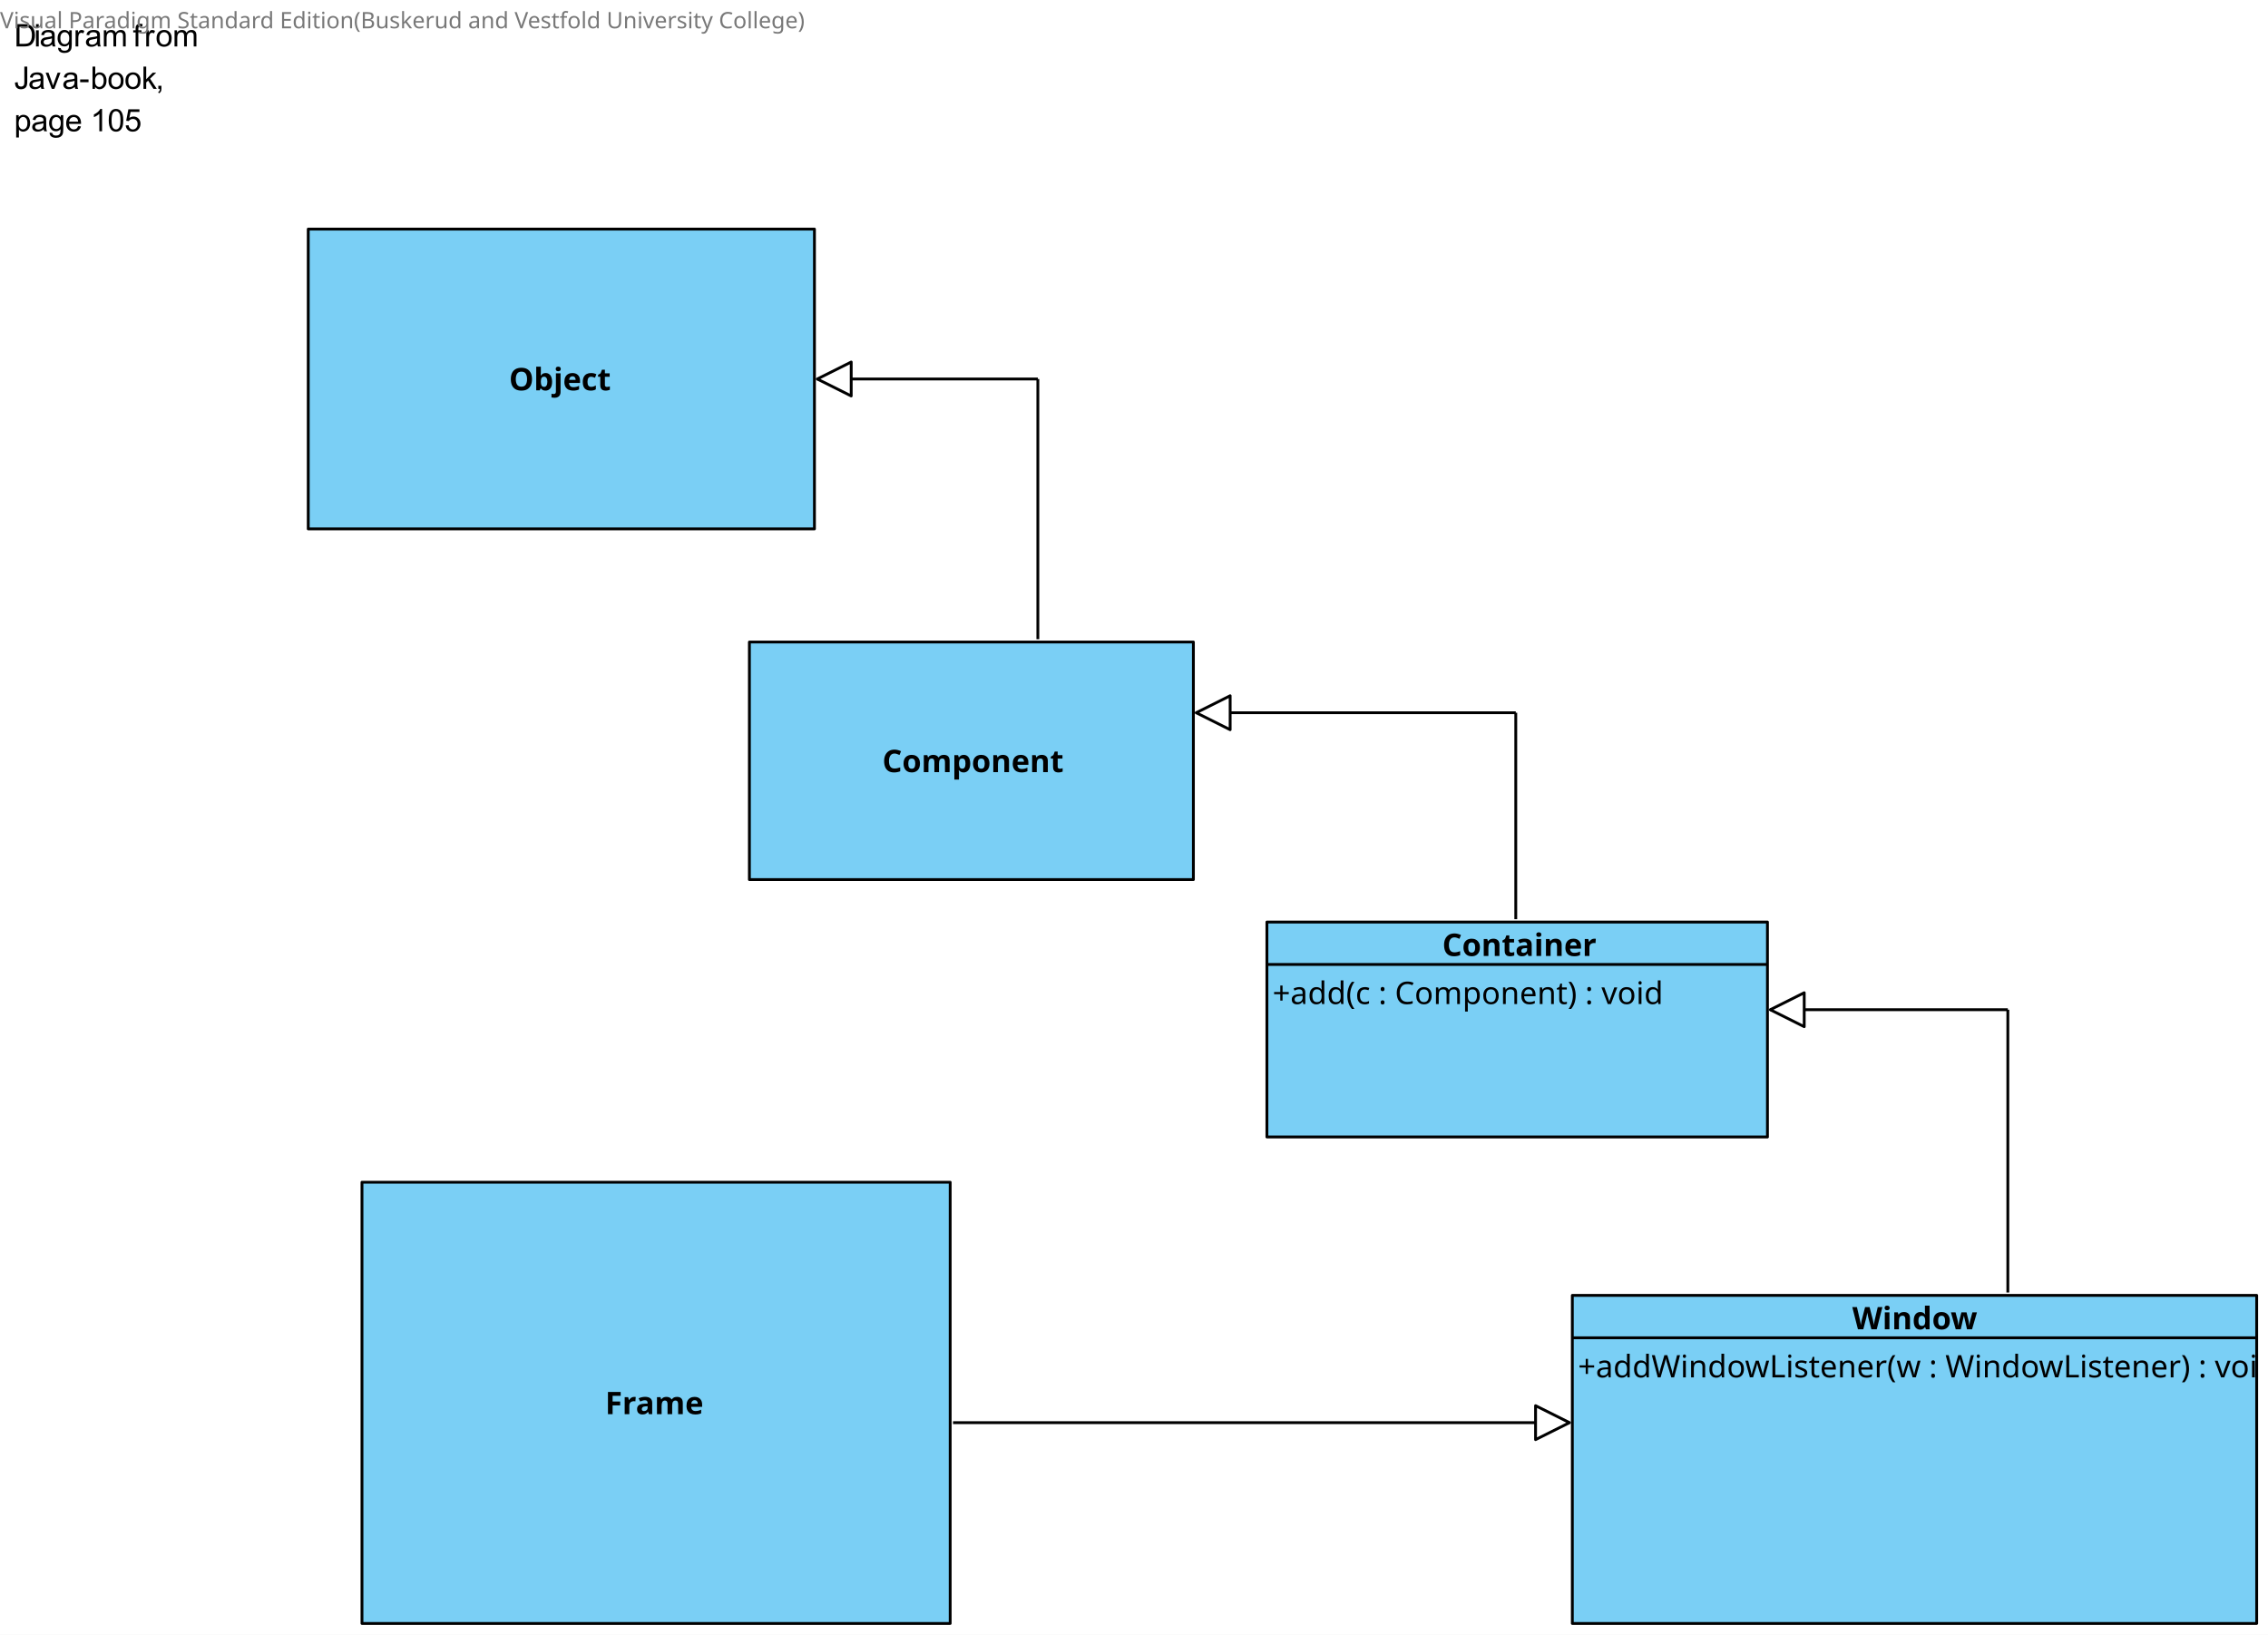
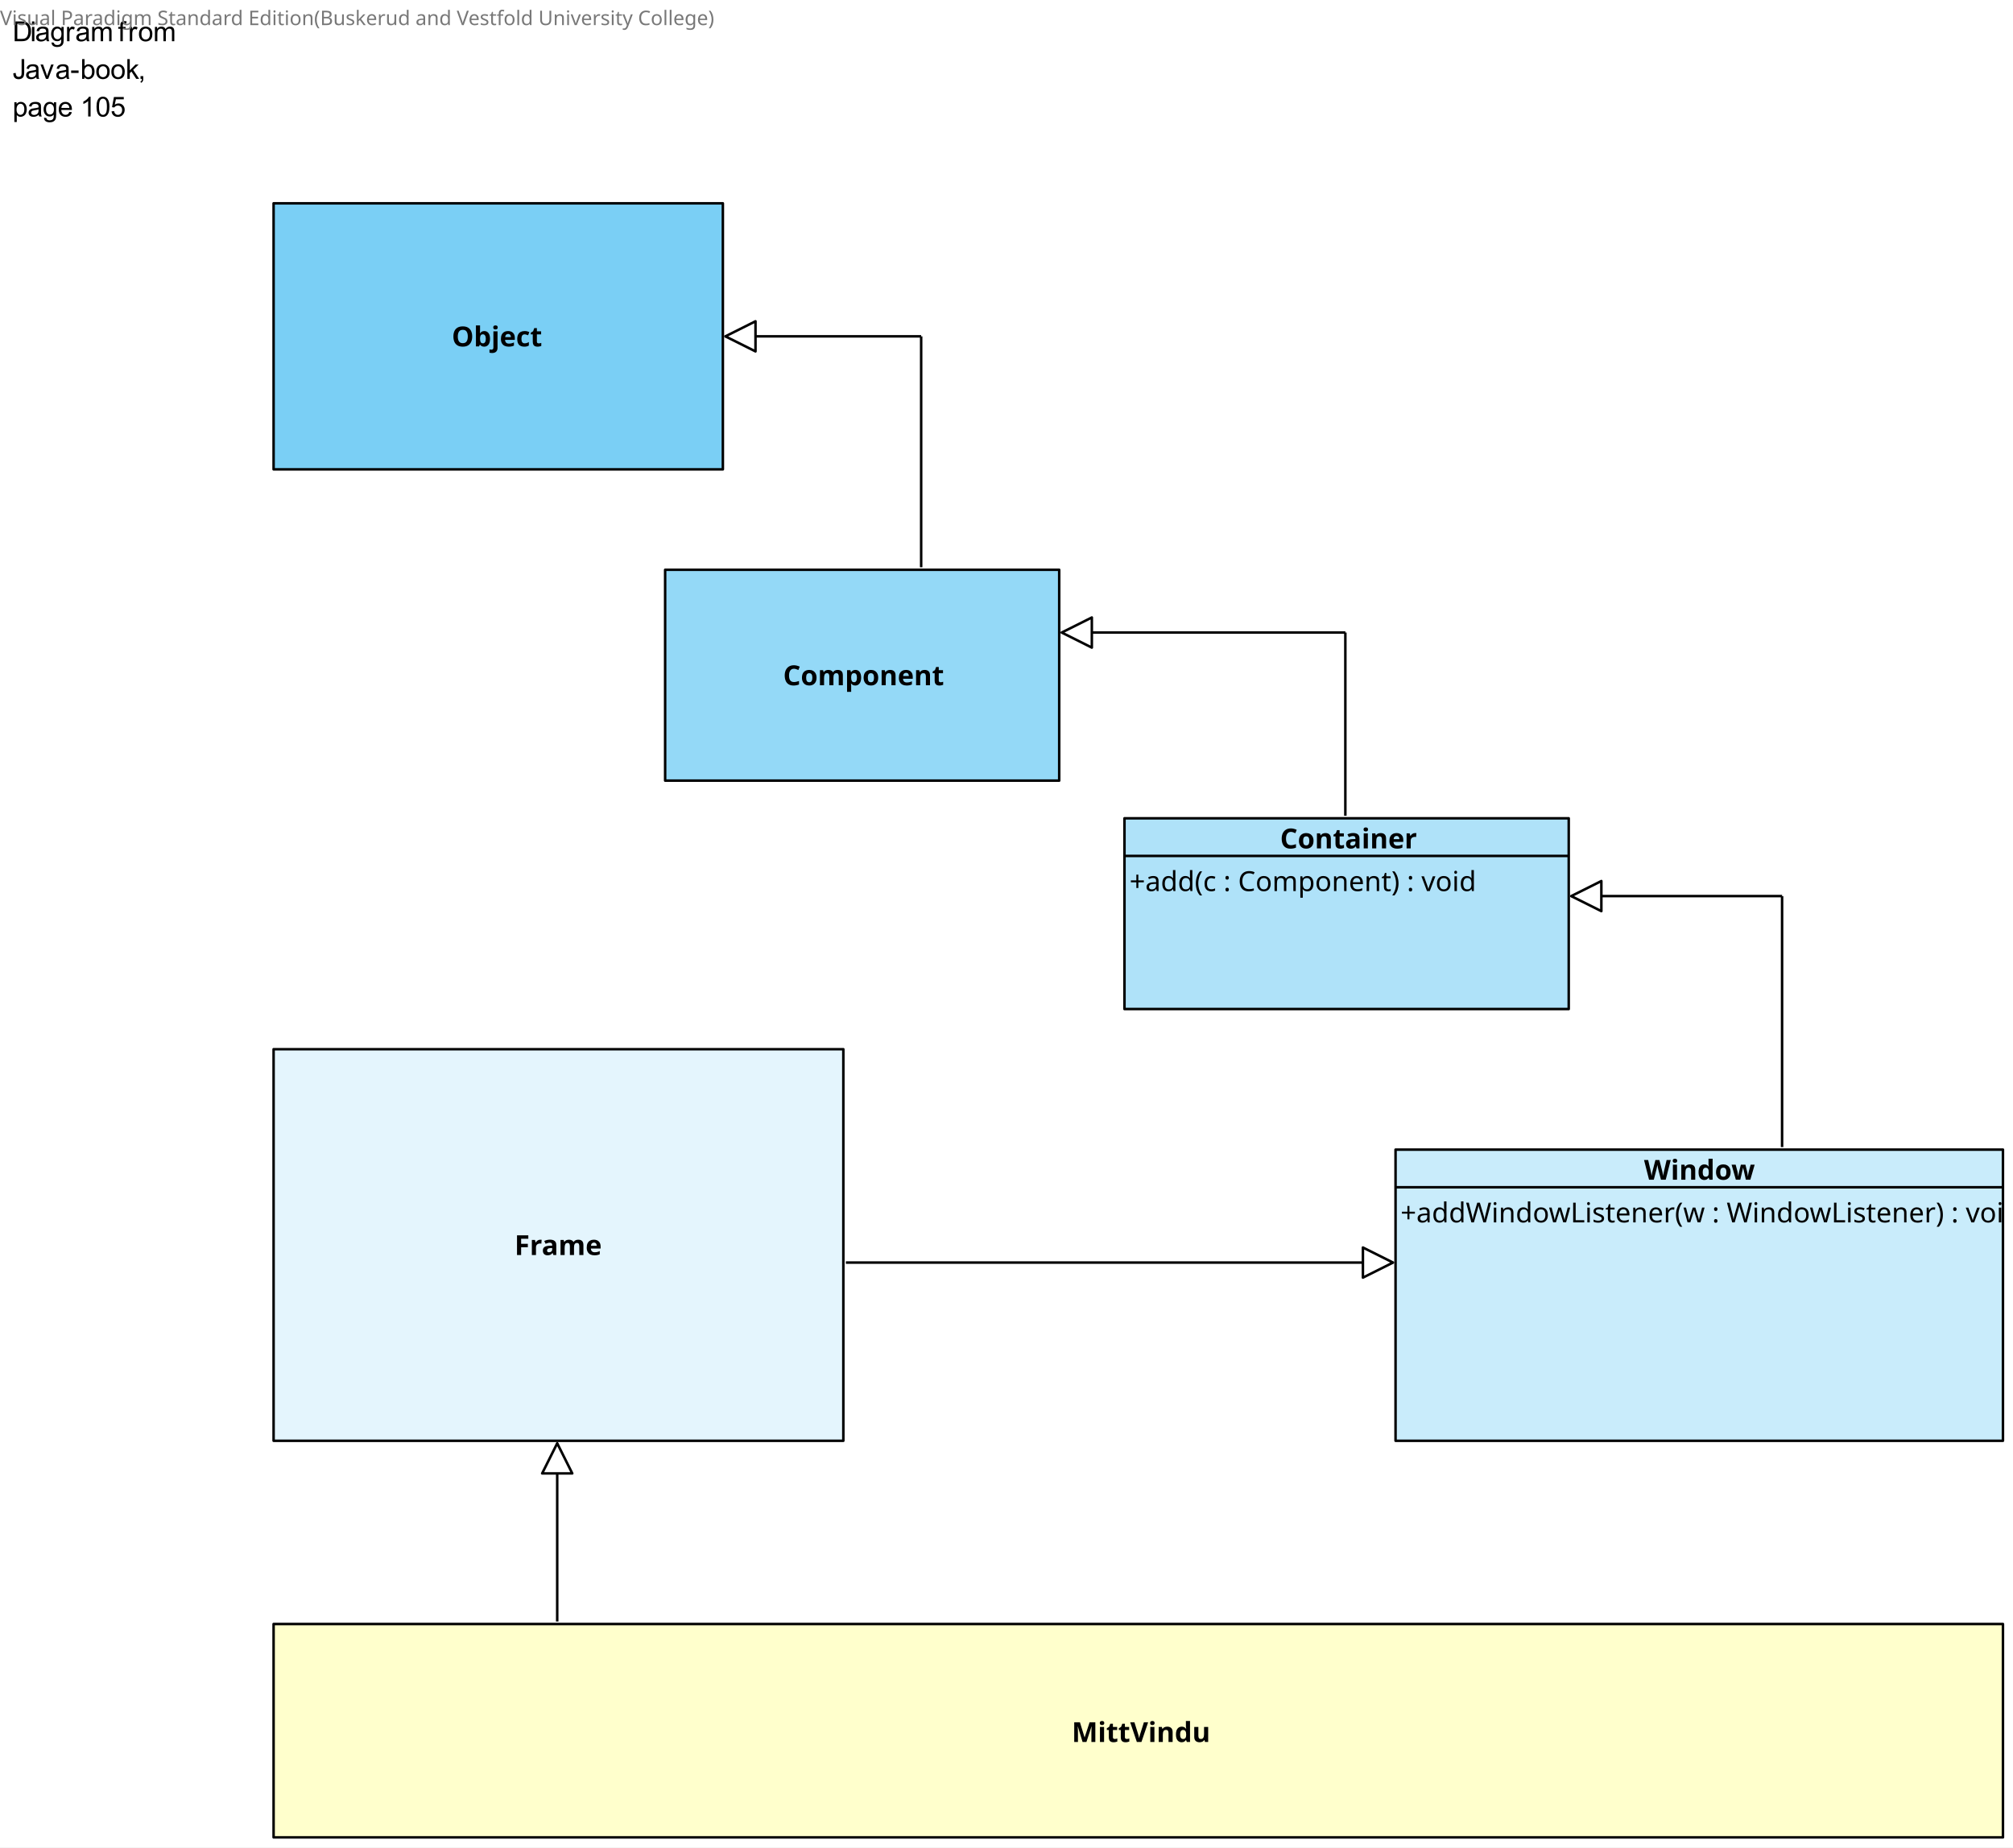
- <svg xmlns="http://www.w3.org/2000/svg" fill-opacity="0" color-rendering="auto" color-interpolation="auto" text-rendering="auto" stroke="rgb(0,0,0)" stroke-linecap="square" width="802" stroke-miterlimit="10" shape-rendering="auto" stroke-opacity="0" fill="rgb(0,0,0)" stroke-dasharray="none" font-weight="normal" stroke-width="1" height="578" font-family="'Dialog'" font-style="normal" stroke-linejoin="miter" font-size="12" stroke-dashoffset="0" image-rendering="auto">
+ <svg xmlns="http://www.w3.org/2000/svg" fill-opacity="0" color-rendering="auto" color-interpolation="auto" text-rendering="auto" stroke="rgb(0,0,0)" stroke-linecap="square" width="802" stroke-miterlimit="10" shape-rendering="auto" stroke-opacity="0" fill="rgb(0,0,0)" stroke-dasharray="none" font-weight="normal" stroke-width="1" height="736" font-family="'Dialog'" font-style="normal" stroke-linejoin="miter" font-size="12" stroke-dashoffset="0" image-rendering="auto">
  <defs id="genericDefs" />
  <g>
    <defs id="defs1">
      <clipPath clipPathUnits="userSpaceOnUse" id="clipPath1">
        <path d="M-7 -7 L190 -7 L190 117 L-7 117 L-7 -7 Z" />
      </clipPath>
      <clipPath clipPathUnits="userSpaceOnUse" id="clipPath2">
        <path d="M0 0 L0 106 L179 106 L179 0 Z" />
      </clipPath>
      <clipPath clipPathUnits="userSpaceOnUse" id="clipPath3">
        <path d="M-7 -7 L168 -7 L168 95 L-7 95 L-7 -7 Z" />
      </clipPath>
      <clipPath clipPathUnits="userSpaceOnUse" id="clipPath4">
        <path d="M0 0 L0 84 L157 84 L157 0 Z" />
      </clipPath>
      <clipPath clipPathUnits="userSpaceOnUse" id="clipPath5">
        <path d="M-7 -7 L188 -7 L188 87 L-7 87 L-7 -7 Z" />
      </clipPath>
      <clipPath clipPathUnits="userSpaceOnUse" id="clipPath6">
        <path d="M0 0 L0 61 L177 61 L177 0 Z" />
      </clipPath>
      <clipPath clipPathUnits="userSpaceOnUse" id="clipPath7">
        <path d="M0 0 L0 15 L177 15 L177 0 Z" />
      </clipPath>
      <clipPath clipPathUnits="userSpaceOnUse" id="clipPath8">
        <path d="M-7 -7 L253 -7 L253 127 L-7 127 L-7 -7 Z" />
      </clipPath>
      <clipPath clipPathUnits="userSpaceOnUse" id="clipPath9">
        <path d="M0 0 L0 101 L242 101 L242 0 Z" />
      </clipPath>
      <clipPath clipPathUnits="userSpaceOnUse" id="clipPath10">
        <path d="M0 0 L0 15 L242 15 L242 0 Z" />
      </clipPath>
      <clipPath clipPathUnits="userSpaceOnUse" id="clipPath11">
-         <path d="M-7 -7 L219 -7 L219 167 L-7 167 L-7 -7 Z" />
+         <path d="M-7 -7 L238 -7 L238 167 L-7 167 L-7 -7 Z" />
      </clipPath>
      <clipPath clipPathUnits="userSpaceOnUse" id="clipPath12">
-         <path d="M0 0 L0 156 L208 156 L208 0 Z" />
+         <path d="M0 0 L0 156 L227 156 L227 0 Z" />
      </clipPath>
      <clipPath clipPathUnits="userSpaceOnUse" id="clipPath13">
        <path d="M-6 -6 L96 -6 L96 76 L-6 76 L-6 -6 Z" />
      </clipPath>
      <clipPath clipPathUnits="userSpaceOnUse" id="clipPath14">
        <path d="M0 0 L0 66 L86 66 L86 0 Z" />
      </clipPath>
      <clipPath clipPathUnits="userSpaceOnUse" id="clipPath15">
+         <path d="M-7 -7 L700 -7 L700 96 L-7 96 L-7 -7 Z" />
+       </clipPath>
+       <clipPath clipPathUnits="userSpaceOnUse" id="clipPath16">
+         <path d="M0 0 L0 85 L689 85 L689 0 Z" />
+       </clipPath>
+       <clipPath clipPathUnits="userSpaceOnUse" id="clipPath17">
        <path d="M0 0 L182 0 L182 196 L0 196 L0 0 Z" />
      </clipPath>
-       <clipPath clipPathUnits="userSpaceOnUse" id="clipPath16">
+       <clipPath clipPathUnits="userSpaceOnUse" id="clipPath18">
        <path d="M0 0 L0 196 L182 196 L182 0 Z" />
      </clipPath>
-       <clipPath clipPathUnits="userSpaceOnUse" id="clipPath17">
+       <clipPath clipPathUnits="userSpaceOnUse" id="clipPath19">
        <path d="M0 0 L217 0 L217 177 L0 177 L0 0 Z" />
      </clipPath>
-       <clipPath clipPathUnits="userSpaceOnUse" id="clipPath18">
+       <clipPath clipPathUnits="userSpaceOnUse" id="clipPath20">
        <path d="M0 0 L0 177 L217 177 L217 0 Z" />
      </clipPath>
-       <clipPath clipPathUnits="userSpaceOnUse" id="clipPath19">
+       <clipPath clipPathUnits="userSpaceOnUse" id="clipPath21">
        <path d="M0 0 L188 0 L188 204 L0 204 L0 0 Z" />
      </clipPath>
-       <clipPath clipPathUnits="userSpaceOnUse" id="clipPath20">
+       <clipPath clipPathUnits="userSpaceOnUse" id="clipPath22">
        <path d="M0 0 L0 204 L188 204 L188 0 Z" />
      </clipPath>
-       <clipPath clipPathUnits="userSpaceOnUse" id="clipPath21">
+       <clipPath clipPathUnits="userSpaceOnUse" id="clipPath23">
        <path d="M0 0 L322 0 L322 104 L0 104 L0 0 Z" />
      </clipPath>
-       <clipPath clipPathUnits="userSpaceOnUse" id="clipPath22">
+       <clipPath clipPathUnits="userSpaceOnUse" id="clipPath24">
        <path d="M0 0 L0 104 L322 104 L322 0 Z" />
+       </clipPath>
+       <clipPath clipPathUnits="userSpaceOnUse" id="clipPath25">
+         <path d="M0 0 L104 0 L104 175 L0 175 L0 0 Z" />
+       </clipPath>
+       <clipPath clipPathUnits="userSpaceOnUse" id="clipPath26">
+         <path d="M0 0 L0 175 L104 175 L104 0 Z" />
      </clipPath>
    </defs>
    <g fill="white" text-rendering="geometricPrecision" fill-opacity="1" stroke-opacity="1" stroke="white">
-       <rect x="0" width="802" height="578" y="0" stroke="none" />
+       <rect x="0" width="802" height="736" y="0" stroke="none" />
    </g>
    <g font-size="11" transform="translate(109,81)" fill-opacity="1" fill="rgb(122,207,245)" text-rendering="geometricPrecision" font-family="sans-serif" stroke="rgb(122,207,245)" font-weight="bold" stroke-opacity="1">
      <rect x="0" width="179" height="106" y="0" clip-path="url(#clipPath1)" stroke="none" />
    </g>
    <g stroke-linecap="butt" font-size="11" transform="translate(109,81)" fill-opacity="1" fill="black" text-rendering="geometricPrecision" font-family="sans-serif" stroke-linejoin="round" stroke="black" font-weight="bold" stroke-opacity="1" stroke-miterlimit="0">
      <rect fill="none" x="0" width="179" height="106" y="0" clip-path="url(#clipPath1)" />
    </g>
    <g font-size="11" transform="translate(109,81)" fill-opacity="1" fill="black" text-rendering="geometricPrecision" font-family="sans-serif" stroke="black" font-weight="bold" stroke-opacity="1">
      <text x="71" xml:space="preserve" y="57" clip-path="url(#clipPath2)" stroke="none">Object</text>
    </g>
-     <g font-size="11" transform="translate(265,227)" fill-opacity="1" fill="rgb(122,207,245)" text-rendering="geometricPrecision" font-family="sans-serif" stroke="rgb(122,207,245)" font-weight="bold" stroke-opacity="1">
+     <g font-size="11" transform="translate(265,227)" fill-opacity="0.8" fill="rgb(122,207,245)" text-rendering="geometricPrecision" font-family="sans-serif" stroke="rgb(122,207,245)" font-weight="bold" stroke-opacity="0.8">
      <rect x="0" width="157" height="84" y="0" clip-path="url(#clipPath3)" stroke="none" />
    </g>
-     <g stroke-linecap="butt" font-size="11" transform="translate(265,227)" fill-opacity="1" fill="black" text-rendering="geometricPrecision" font-family="sans-serif" stroke-linejoin="round" stroke="black" font-weight="bold" stroke-opacity="1" stroke-miterlimit="0">
+     <g stroke-linecap="butt" font-size="11" transform="translate(265,227)" fill-opacity="1" fill="black" text-rendering="geometricPrecision" font-family="sans-serif" stroke-linejoin="round" stroke="black" font-weight="bold" stroke-opacity="1">
      <rect fill="none" x="0" width="157" height="84" y="0" clip-path="url(#clipPath3)" />
    </g>
    <g font-size="11" transform="translate(265,227)" fill-opacity="1" fill="black" text-rendering="geometricPrecision" font-family="sans-serif" stroke="black" font-weight="bold" stroke-opacity="1">
      <text x="47" xml:space="preserve" y="46" clip-path="url(#clipPath4)" stroke="none">Component</text>
    </g>
-     <g font-size="11" transform="translate(448,326)" fill-opacity="1" fill="rgb(122,207,245)" text-rendering="geometricPrecision" font-family="sans-serif" stroke="rgb(122,207,245)" font-weight="bold" stroke-opacity="1">
+     <g font-size="11" transform="translate(448,326)" fill-opacity="0.6" fill="rgb(122,207,245)" text-rendering="geometricPrecision" font-family="sans-serif" stroke="rgb(122,207,245)" font-weight="bold" stroke-opacity="0.6">
      <rect x="0" width="177" height="76" y="0" clip-path="url(#clipPath5)" stroke="none" />
    </g>
-     <g stroke-linecap="butt" font-size="11" transform="translate(448,326)" fill-opacity="1" fill="black" text-rendering="geometricPrecision" font-family="sans-serif" stroke-linejoin="round" stroke="black" font-weight="bold" stroke-opacity="1" stroke-miterlimit="0">
+     <g stroke-linecap="butt" font-size="11" transform="translate(448,326)" fill-opacity="1" fill="black" text-rendering="geometricPrecision" font-family="sans-serif" stroke-linejoin="round" stroke="black" font-weight="bold" stroke-opacity="1">
      <rect fill="none" x="0" width="177" height="76" y="0" clip-path="url(#clipPath5)" />
      <line y2="15" fill="none" x1="0" clip-path="url(#clipPath5)" x2="177" y1="15" />
    </g>
    <g font-size="11" transform="matrix(1,0,0,1,448,341)" fill-opacity="1" fill="black" text-rendering="geometricPrecision" font-family="sans-serif" stroke="black" stroke-opacity="1">
      <text x="2" xml:space="preserve" y="14" clip-path="url(#clipPath6)" stroke="none">+add(c : Component) : void</text>
    </g>
    <g font-size="11" transform="translate(448,326)" fill-opacity="1" fill="black" text-rendering="geometricPrecision" font-family="sans-serif" stroke="black" font-weight="bold" stroke-opacity="1">
      <text x="62" xml:space="preserve" y="12" clip-path="url(#clipPath7)" stroke="none">Container</text>
    </g>
-     <g font-size="11" transform="translate(556,458)" fill-opacity="1" fill="rgb(122,207,245)" text-rendering="geometricPrecision" font-family="sans-serif" stroke="rgb(122,207,245)" font-weight="bold" stroke-opacity="1">
+     <g font-size="11" transform="translate(556,458)" fill-opacity="0.4" fill="rgb(122,207,245)" text-rendering="geometricPrecision" font-family="sans-serif" stroke="rgb(122,207,245)" font-weight="bold" stroke-opacity="0.4">
      <rect x="0" width="242" height="116" y="0" clip-path="url(#clipPath8)" stroke="none" />
    </g>
    <g stroke-linecap="butt" font-size="11" transform="translate(556,458)" fill-opacity="1" fill="black" text-rendering="geometricPrecision" font-family="sans-serif" stroke-linejoin="round" stroke="black" font-weight="bold" stroke-opacity="1" stroke-miterlimit="0">
      <rect fill="none" x="0" width="242" height="116" y="0" clip-path="url(#clipPath8)" />
      <line y2="15" fill="none" x1="0" clip-path="url(#clipPath8)" x2="242" y1="15" />
    </g>
    <g font-size="11" transform="matrix(1,0,0,1,556,473)" fill-opacity="1" fill="black" text-rendering="geometricPrecision" font-family="sans-serif" stroke="black" stroke-opacity="1">
      <text x="2" xml:space="preserve" y="14" clip-path="url(#clipPath9)" stroke="none">+addWindowListener(w : WindowListener) : void</text>
    </g>
    <g font-size="11" transform="translate(556,458)" fill-opacity="1" fill="black" text-rendering="geometricPrecision" font-family="sans-serif" stroke="black" font-weight="bold" stroke-opacity="1">
      <text x="99" xml:space="preserve" y="12" clip-path="url(#clipPath10)" stroke="none">Window</text>
    </g>
-     <g font-size="11" transform="translate(128,418)" fill-opacity="1" fill="rgb(122,207,245)" text-rendering="geometricPrecision" font-family="sans-serif" stroke="rgb(122,207,245)" font-weight="bold" stroke-opacity="1">
-       <rect x="0" width="208" height="156" y="0" clip-path="url(#clipPath11)" stroke="none" />
+     <g font-size="11" transform="translate(109,418)" fill-opacity="0.2" fill="rgb(122,207,245)" text-rendering="geometricPrecision" font-family="sans-serif" stroke="rgb(122,207,245)" font-weight="bold" stroke-opacity="0.2">
+       <rect x="0" width="227" height="156" y="0" clip-path="url(#clipPath11)" stroke="none" />
    </g>
-     <g stroke-linecap="butt" font-size="11" transform="translate(128,418)" fill-opacity="1" fill="black" text-rendering="geometricPrecision" font-family="sans-serif" stroke-linejoin="round" stroke="black" font-weight="bold" stroke-opacity="1" stroke-miterlimit="0">
-       <rect fill="none" x="0" width="208" height="156" y="0" clip-path="url(#clipPath11)" />
+     <g stroke-linecap="butt" font-size="11" transform="translate(109,418)" fill-opacity="1" fill="black" text-rendering="geometricPrecision" font-family="sans-serif" stroke-linejoin="round" stroke="black" font-weight="bold" stroke-opacity="1" stroke-miterlimit="0">
+       <rect fill="none" x="0" width="227" height="156" y="0" clip-path="url(#clipPath11)" />
    </g>
-     <g font-size="11" transform="translate(128,418)" fill-opacity="1" fill="black" text-rendering="geometricPrecision" font-family="sans-serif" stroke="black" font-weight="bold" stroke-opacity="1">
-       <text x="86" xml:space="preserve" y="82" clip-path="url(#clipPath12)" stroke="none">Frame</text>
+     <g font-size="11" transform="translate(109,418)" fill-opacity="1" fill="black" text-rendering="geometricPrecision" font-family="sans-serif" stroke="black" font-weight="bold" stroke-opacity="1">
+       <text x="96" xml:space="preserve" y="82" clip-path="url(#clipPath12)" stroke="none">Frame</text>
    </g>
    <g stroke-linecap="butt" font-size="11" transform="translate(2,2)" fill-opacity="1" fill="black" text-rendering="geometricPrecision" font-family="sans-serif" stroke-linejoin="round" stroke="black" stroke-width="0" stroke-opacity="1" stroke-miterlimit="0">
      <rect fill="none" x="0" width="86" height="66" y="0" clip-path="url(#clipPath13)" />
    </g>
    <g font-size="11" transform="translate(2,2)" fill-opacity="1" fill="black" text-rendering="geometricPrecision" font-family="'Tahoma'" stroke="black" stroke-opacity="1">
      <path d="M3.844 14.419 L3.844 6.544 L6.562 6.544 Q7.484 6.544 7.969 6.653 Q8.641 6.81 9.125 7.216 Q9.734 7.747 10.047 8.567 Q10.359 9.388 10.359 10.435 Q10.359 11.341 10.148 12.028 Q9.938 12.716 9.609 13.169 Q9.281 13.622 8.891 13.888 Q8.5 14.153 7.953 14.286 Q7.406 14.419 6.688 14.419 L3.844 14.419 ZM4.891 13.497 L6.578 13.497 Q7.344 13.497 7.789 13.349 Q8.234 13.2 8.5 12.935 Q8.875 12.56 9.078 11.935 Q9.281 11.31 9.281 10.419 Q9.281 9.185 8.875 8.521 Q8.469 7.856 7.891 7.638 Q7.469 7.481 6.547 7.481 L4.891 7.481 L4.891 13.497 ZM10.734 7.653 L10.734 6.544 L11.703 6.544 L11.703 7.653 L10.734 7.653 ZM10.734 14.419 L10.734 8.716 L11.703 8.716 L11.703 14.419 L10.734 14.419 ZM16.453 13.716 Q15.906 14.169 15.414 14.356 Q14.922 14.544 14.344 14.544 Q13.406 14.544 12.898 14.083 Q12.391 13.622 12.391 12.919 Q12.391 12.497 12.586 12.153 Q12.781 11.81 13.086 11.599 Q13.391 11.388 13.781 11.278 Q14.062 11.2 14.641 11.138 Q15.812 10.997 16.359 10.794 Q16.375 10.606 16.375 10.544 Q16.375 9.95 16.094 9.716 Q15.734 9.388 15 9.388 Q14.312 9.388 13.992 9.622 Q13.672 9.856 13.516 10.466 L12.562 10.341 Q12.688 9.731 12.984 9.356 Q13.281 8.981 13.844 8.786 Q14.406 8.591 15.141 8.591 Q15.875 8.591 16.328 8.763 Q16.781 8.935 16.992 9.192 Q17.203 9.45 17.297 9.841 Q17.344 10.091 17.344 10.747 L17.344 12.028 Q17.344 13.372 17.406 13.731 Q17.469 14.091 17.656 14.419 L16.641 14.419 Q16.484 14.122 16.453 13.716 ZM16.359 11.56 Q15.844 11.778 14.781 11.919 Q14.188 12.013 13.945 12.114 Q13.703 12.216 13.562 12.427 Q13.422 12.638 13.422 12.888 Q13.422 13.278 13.719 13.536 Q14.016 13.794 14.578 13.794 Q15.141 13.794 15.57 13.544 Q16 13.294 16.219 12.872 Q16.359 12.544 16.359 11.903 L16.359 11.56 ZM18.547 14.888 L19.484 15.028 Q19.547 15.466 19.812 15.669 Q20.172 15.935 20.797 15.935 Q21.469 15.935 21.836 15.669 Q22.203 15.403 22.328 14.919 Q22.406 14.622 22.406 13.669 Q21.766 14.419 20.812 14.419 Q19.641 14.419 19 13.567 Q18.359 12.716 18.359 11.528 Q18.359 10.716 18.656 10.028 Q18.953 9.341 19.508 8.966 Q20.062 8.591 20.828 8.591 Q21.828 8.591 22.484 9.403 L22.484 8.716 L23.375 8.716 L23.375 13.638 Q23.375 14.981 23.109 15.536 Q22.844 16.091 22.25 16.411 Q21.656 16.731 20.797 16.731 Q19.781 16.731 19.156 16.27 Q18.531 15.81 18.547 14.888 ZM19.344 11.466 Q19.344 12.591 19.789 13.106 Q20.234 13.622 20.906 13.622 Q21.578 13.622 22.031 13.106 Q22.484 12.591 22.484 11.497 Q22.484 10.45 22.016 9.919 Q21.547 9.388 20.891 9.388 Q20.25 9.388 19.797 9.911 Q19.344 10.435 19.344 11.466 ZM24.719 14.419 L24.719 8.716 L25.578 8.716 L25.578 9.575 Q25.922 8.966 26.203 8.778 Q26.484 8.591 26.812 8.591 Q27.312 8.591 27.812 8.903 L27.484 9.794 Q27.125 9.591 26.766 9.591 Q26.453 9.591 26.203 9.778 Q25.953 9.966 25.844 10.31 Q25.688 10.825 25.688 11.435 L25.688 14.419 L24.719 14.419 ZM32.453 13.716 Q31.906 14.169 31.414 14.356 Q30.922 14.544 30.344 14.544 Q29.406 14.544 28.898 14.083 Q28.391 13.622 28.391 12.919 Q28.391 12.497 28.586 12.153 Q28.781 11.81 29.086 11.599 Q29.391 11.388 29.781 11.278 Q30.062 11.2 30.641 11.138 Q31.812 10.997 32.359 10.794 Q32.375 10.606 32.375 10.544 Q32.375 9.95 32.094 9.716 Q31.734 9.388 31 9.388 Q30.312 9.388 29.992 9.622 Q29.672 9.856 29.516 10.466 L28.562 10.341 Q28.688 9.731 28.984 9.356 Q29.281 8.981 29.844 8.786 Q30.406 8.591 31.141 8.591 Q31.875 8.591 32.328 8.763 Q32.781 8.935 32.992 9.192 Q33.203 9.45 33.297 9.841 Q33.344 10.091 33.344 10.747 L33.344 12.028 Q33.344 13.372 33.406 13.731 Q33.469 14.091 33.656 14.419 L32.641 14.419 Q32.484 14.122 32.453 13.716 ZM32.359 11.56 Q31.844 11.778 30.781 11.919 Q30.188 12.013 29.945 12.114 Q29.703 12.216 29.562 12.427 Q29.422 12.638 29.422 12.888 Q29.422 13.278 29.719 13.536 Q30.016 13.794 30.578 13.794 Q31.141 13.794 31.57 13.544 Q32 13.294 32.219 12.872 Q32.359 12.544 32.359 11.903 L32.359 11.56 ZM34.719 14.419 L34.719 8.716 L35.594 8.716 L35.594 9.513 Q35.859 9.091 36.305 8.841 Q36.75 8.591 37.312 8.591 Q37.953 8.591 38.359 8.849 Q38.766 9.106 38.938 9.591 Q39.609 8.591 40.688 8.591 Q41.547 8.591 42 9.06 Q42.453 9.528 42.453 10.497 L42.453 14.419 L41.5 14.419 L41.5 10.825 Q41.5 10.247 41.406 9.989 Q41.312 9.731 41.062 9.575 Q40.812 9.419 40.484 9.419 Q39.875 9.419 39.477 9.825 Q39.078 10.231 39.078 11.106 L39.078 14.419 L38.109 14.419 L38.109 10.716 Q38.109 10.075 37.875 9.747 Q37.641 9.419 37.109 9.419 Q36.703 9.419 36.352 9.638 Q36 9.856 35.844 10.271 Q35.688 10.685 35.688 11.466 L35.688 14.419 L34.719 14.419 ZM45.953 14.419 L45.953 9.466 L45.109 9.466 L45.109 8.716 L45.953 8.716 L45.953 8.106 Q45.953 7.528 46.062 7.247 Q46.203 6.872 46.555 6.638 Q46.906 6.403 47.531 6.403 Q47.938 6.403 48.438 6.513 L48.297 7.356 Q47.984 7.294 47.719 7.294 Q47.281 7.294 47.102 7.481 Q46.922 7.669 46.922 8.185 L46.922 8.716 L48.031 8.716 L48.031 9.466 L46.922 9.466 L46.922 14.419 L45.953 14.419 ZM49.719 14.419 L49.719 8.716 L50.578 8.716 L50.578 9.575 Q50.922 8.966 51.203 8.778 Q51.484 8.591 51.812 8.591 Q52.312 8.591 52.812 8.903 L52.484 9.794 Q52.125 9.591 51.766 9.591 Q51.453 9.591 51.203 9.778 Q50.953 9.966 50.844 10.31 Q50.688 10.825 50.688 11.435 L50.688 14.419 L49.719 14.419 ZM53.359 11.56 Q53.359 9.981 54.25 9.216 Q54.984 8.591 56.047 8.591 Q57.219 8.591 57.961 9.356 Q58.703 10.122 58.703 11.481 Q58.703 12.591 58.375 13.224 Q58.047 13.856 57.414 14.2 Q56.781 14.544 56.047 14.544 Q54.844 14.544 54.102 13.778 Q53.359 13.013 53.359 11.56 ZM54.359 11.56 Q54.359 12.669 54.836 13.208 Q55.312 13.747 56.047 13.747 Q56.766 13.747 57.242 13.2 Q57.719 12.653 57.719 11.528 Q57.719 10.481 57.234 9.935 Q56.75 9.388 56.047 9.388 Q55.312 9.388 54.836 9.927 Q54.359 10.466 54.359 11.56 ZM59.719 14.419 L59.719 8.716 L60.594 8.716 L60.594 9.513 Q60.859 9.091 61.305 8.841 Q61.75 8.591 62.312 8.591 Q62.953 8.591 63.359 8.849 Q63.766 9.106 63.938 9.591 Q64.609 8.591 65.688 8.591 Q66.547 8.591 67 9.06 Q67.453 9.528 67.453 10.497 L67.453 14.419 L66.5 14.419 L66.5 10.825 Q66.5 10.247 66.406 9.989 Q66.312 9.731 66.062 9.575 Q65.812 9.419 65.484 9.419 Q64.875 9.419 64.477 9.825 Q64.078 10.231 64.078 11.106 L64.078 14.419 L63.109 14.419 L63.109 10.716 Q63.109 10.075 62.875 9.747 Q62.641 9.419 62.109 9.419 Q61.703 9.419 61.352 9.638 Q61 9.856 60.844 10.271 Q60.688 10.685 60.688 11.466 L60.688 14.419 L59.719 14.419 Z" stroke="none" clip-path="url(#clipPath14)" />
      <path d="M3.312 27.185 L4.25 27.06 Q4.297 27.95 4.594 28.286 Q4.891 28.622 5.422 28.622 Q5.812 28.622 6.102 28.442 Q6.391 28.263 6.5 27.958 Q6.609 27.653 6.609 26.966 L6.609 21.544 L7.641 21.544 L7.641 26.903 Q7.641 27.903 7.406 28.442 Q7.172 28.981 6.648 29.27 Q6.125 29.56 5.438 29.56 Q4.391 29.56 3.844 28.958 Q3.297 28.356 3.312 27.185 ZM12.453 28.716 Q11.906 29.169 11.414 29.356 Q10.922 29.544 10.344 29.544 Q9.406 29.544 8.898 29.083 Q8.391 28.622 8.391 27.919 Q8.391 27.497 8.586 27.153 Q8.781 26.81 9.086 26.599 Q9.391 26.388 9.781 26.278 Q10.062 26.2 10.641 26.138 Q11.812 25.997 12.359 25.794 Q12.375 25.606 12.375 25.544 Q12.375 24.95 12.094 24.716 Q11.734 24.388 11 24.388 Q10.312 24.388 9.992 24.622 Q9.672 24.856 9.516 25.466 L8.562 25.341 Q8.688 24.731 8.984 24.356 Q9.281 23.981 9.844 23.786 Q10.406 23.591 11.141 23.591 Q11.875 23.591 12.328 23.763 Q12.781 23.935 12.992 24.192 Q13.203 24.45 13.297 24.841 Q13.344 25.091 13.344 25.747 L13.344 27.028 Q13.344 28.372 13.406 28.731 Q13.469 29.091 13.656 29.419 L12.641 29.419 Q12.484 29.122 12.453 28.716 ZM12.359 26.56 Q11.844 26.778 10.781 26.919 Q10.188 27.013 9.945 27.114 Q9.703 27.216 9.562 27.427 Q9.422 27.638 9.422 27.888 Q9.422 28.278 9.719 28.536 Q10.016 28.794 10.578 28.794 Q11.141 28.794 11.57 28.544 Q12 28.294 12.219 27.872 Q12.359 27.544 12.359 26.903 L12.359 26.56 ZM16.312 29.419 L14.141 23.716 L15.156 23.716 L16.391 27.138 Q16.578 27.685 16.75 28.278 Q16.875 27.825 17.109 27.2 L18.375 23.716 L19.375 23.716 L17.219 29.419 L16.312 29.419 ZM24.453 28.716 Q23.906 29.169 23.414 29.356 Q22.922 29.544 22.344 29.544 Q21.406 29.544 20.898 29.083 Q20.391 28.622 20.391 27.919 Q20.391 27.497 20.586 27.153 Q20.781 26.81 21.086 26.599 Q21.391 26.388 21.781 26.278 Q22.062 26.2 22.641 26.138 Q23.812 25.997 24.359 25.794 Q24.375 25.606 24.375 25.544 Q24.375 24.95 24.094 24.716 Q23.734 24.388 23 24.388 Q22.312 24.388 21.992 24.622 Q21.672 24.856 21.516 25.466 L20.562 25.341 Q20.688 24.731 20.984 24.356 Q21.281 23.981 21.844 23.786 Q22.406 23.591 23.141 23.591 Q23.875 23.591 24.328 23.763 Q24.781 23.935 24.992 24.192 Q25.203 24.45 25.297 24.841 Q25.344 25.091 25.344 25.747 L25.344 27.028 Q25.344 28.372 25.406 28.731 Q25.469 29.091 25.656 29.419 L24.641 29.419 Q24.484 29.122 24.453 28.716 ZM24.359 26.56 Q23.844 26.778 22.781 26.919 Q22.188 27.013 21.945 27.114 Q21.703 27.216 21.562 27.427 Q21.422 27.638 21.422 27.888 Q21.422 28.278 21.719 28.536 Q22.016 28.794 22.578 28.794 Q23.141 28.794 23.57 28.544 Q24 28.294 24.219 27.872 Q24.359 27.544 24.359 26.903 L24.359 26.56 ZM26.344 27.06 L26.344 26.091 L29.312 26.091 L29.312 27.06 L26.344 27.06 ZM31.609 29.419 L30.719 29.419 L30.719 21.544 L31.688 21.544 L31.688 24.356 Q32.297 23.591 33.25 23.591 Q33.781 23.591 34.25 23.802 Q34.719 24.013 35.023 24.395 Q35.328 24.778 35.5 25.317 Q35.672 25.856 35.672 26.481 Q35.672 27.95 34.945 28.747 Q34.219 29.544 33.203 29.544 Q32.188 29.544 31.609 28.7 L31.609 29.419 ZM31.609 26.528 Q31.609 27.544 31.891 28.013 Q32.344 28.747 33.125 28.747 Q33.75 28.747 34.211 28.2 Q34.672 27.653 34.672 26.56 Q34.672 25.45 34.234 24.919 Q33.797 24.388 33.156 24.388 Q32.531 24.388 32.07 24.935 Q31.609 25.481 31.609 26.528 ZM36.359 26.56 Q36.359 24.981 37.25 24.216 Q37.984 23.591 39.047 23.591 Q40.219 23.591 40.961 24.356 Q41.703 25.122 41.703 26.481 Q41.703 27.591 41.375 28.224 Q41.047 28.856 40.414 29.2 Q39.781 29.544 39.047 29.544 Q37.844 29.544 37.102 28.778 Q36.359 28.013 36.359 26.56 ZM37.359 26.56 Q37.359 27.669 37.836 28.208 Q38.312 28.747 39.047 28.747 Q39.766 28.747 40.242 28.2 Q40.719 27.653 40.719 26.528 Q40.719 25.481 40.234 24.935 Q39.75 24.388 39.047 24.388 Q38.312 24.388 37.836 24.927 Q37.359 25.466 37.359 26.56 ZM42.359 26.56 Q42.359 24.981 43.25 24.216 Q43.984 23.591 45.047 23.591 Q46.219 23.591 46.961 24.356 Q47.703 25.122 47.703 26.481 Q47.703 27.591 47.375 28.224 Q47.047 28.856 46.414 29.2 Q45.781 29.544 45.047 29.544 Q43.844 29.544 43.102 28.778 Q42.359 28.013 42.359 26.56 ZM43.359 26.56 Q43.359 27.669 43.836 28.208 Q44.312 28.747 45.047 28.747 Q45.766 28.747 46.242 28.2 Q46.719 27.653 46.719 26.528 Q46.719 25.481 46.234 24.935 Q45.75 24.388 45.047 24.388 Q44.312 24.388 43.836 24.927 Q43.359 25.466 43.359 26.56 ZM48.734 29.419 L48.734 21.544 L49.703 21.544 L49.703 26.028 L51.984 23.716 L53.234 23.716 L51.062 25.825 L53.453 29.419 L52.266 29.419 L50.375 26.497 L49.703 27.153 L49.703 29.419 L48.734 29.419 ZM53.984 29.419 L53.984 28.325 L55.078 28.325 L55.078 29.419 Q55.078 30.028 54.867 30.403 Q54.656 30.778 54.188 30.981 L53.906 30.56 Q54.219 30.435 54.367 30.169 Q54.516 29.903 54.531 29.419 L53.984 29.419 Z" clip-path="url(#clipPath14)" stroke="none" />
      <path d="M3.719 46.606 L3.719 38.716 L4.609 38.716 L4.609 39.45 Q4.922 39.028 5.312 38.81 Q5.703 38.591 6.266 38.591 Q6.984 38.591 7.547 38.966 Q8.109 39.341 8.391 40.02 Q8.672 40.7 8.672 41.528 Q8.672 42.403 8.359 43.099 Q8.047 43.794 7.445 44.169 Q6.844 44.544 6.188 44.544 Q5.703 44.544 5.32 44.341 Q4.938 44.138 4.688 43.825 L4.688 46.606 L3.719 46.606 ZM4.594 41.606 Q4.594 42.7 5.047 43.224 Q5.5 43.747 6.125 43.747 Q6.766 43.747 7.227 43.208 Q7.688 42.669 7.688 41.513 Q7.688 40.435 7.242 39.888 Q6.797 39.341 6.172 39.341 Q5.547 39.341 5.07 39.919 Q4.594 40.497 4.594 41.606 ZM13.453 43.716 Q12.906 44.169 12.414 44.356 Q11.922 44.544 11.344 44.544 Q10.406 44.544 9.898 44.083 Q9.391 43.622 9.391 42.919 Q9.391 42.497 9.586 42.153 Q9.781 41.81 10.086 41.599 Q10.391 41.388 10.781 41.278 Q11.062 41.2 11.641 41.138 Q12.812 40.997 13.359 40.794 Q13.375 40.606 13.375 40.544 Q13.375 39.95 13.094 39.716 Q12.734 39.388 12 39.388 Q11.312 39.388 10.992 39.622 Q10.672 39.856 10.516 40.466 L9.562 40.341 Q9.688 39.731 9.984 39.356 Q10.281 38.981 10.844 38.786 Q11.406 38.591 12.141 38.591 Q12.875 38.591 13.328 38.763 Q13.781 38.935 13.992 39.192 Q14.203 39.45 14.297 39.841 Q14.344 40.091 14.344 40.747 L14.344 42.028 Q14.344 43.372 14.406 43.731 Q14.469 44.091 14.656 44.419 L13.641 44.419 Q13.484 44.122 13.453 43.716 ZM13.359 41.56 Q12.844 41.778 11.781 41.919 Q11.188 42.013 10.945 42.114 Q10.703 42.216 10.562 42.427 Q10.422 42.638 10.422 42.888 Q10.422 43.278 10.719 43.536 Q11.016 43.794 11.578 43.794 Q12.141 43.794 12.57 43.544 Q13 43.294 13.219 42.872 Q13.359 42.544 13.359 41.903 L13.359 41.56 ZM15.547 44.888 L16.484 45.028 Q16.547 45.466 16.812 45.669 Q17.172 45.935 17.797 45.935 Q18.469 45.935 18.836 45.669 Q19.203 45.403 19.328 44.919 Q19.406 44.622 19.406 43.669 Q18.766 44.419 17.812 44.419 Q16.641 44.419 16 43.567 Q15.359 42.716 15.359 41.528 Q15.359 40.716 15.656 40.028 Q15.953 39.341 16.508 38.966 Q17.062 38.591 17.828 38.591 Q18.828 38.591 19.484 39.403 L19.484 38.716 L20.375 38.716 L20.375 43.638 Q20.375 44.981 20.109 45.536 Q19.844 46.091 19.25 46.411 Q18.656 46.731 17.797 46.731 Q16.781 46.731 16.156 46.27 Q15.531 45.81 15.547 44.888 ZM16.344 41.466 Q16.344 42.591 16.789 43.106 Q17.234 43.622 17.906 43.622 Q18.578 43.622 19.031 43.106 Q19.484 42.591 19.484 41.497 Q19.484 40.45 19.016 39.919 Q18.547 39.388 17.891 39.388 Q17.25 39.388 16.797 39.911 Q16.344 40.435 16.344 41.466 ZM25.625 42.575 L26.625 42.7 Q26.391 43.575 25.75 44.06 Q25.109 44.544 24.125 44.544 Q22.875 44.544 22.141 43.778 Q21.406 43.013 21.406 41.622 Q21.406 40.169 22.148 39.38 Q22.891 38.591 24.062 38.591 Q25.219 38.591 25.938 39.364 Q26.656 40.138 26.656 41.56 Q26.656 41.638 26.656 41.81 L22.406 41.81 Q22.453 42.747 22.93 43.247 Q23.406 43.747 24.125 43.747 Q24.656 43.747 25.031 43.474 Q25.406 43.2 25.625 42.575 ZM22.453 41.013 L25.641 41.013 Q25.578 40.294 25.281 39.935 Q24.812 39.388 24.078 39.388 Q23.406 39.388 22.953 39.833 Q22.5 40.278 22.453 41.013 ZM34.094 44.419 L33.125 44.419 L33.125 38.263 Q32.781 38.591 32.219 38.927 Q31.656 39.263 31.203 39.419 L31.203 38.481 Q32.016 38.106 32.617 37.567 Q33.219 37.028 33.469 36.513 L34.094 36.513 L34.094 44.419 ZM36.453 40.528 Q36.453 39.138 36.742 38.286 Q37.031 37.435 37.602 36.974 Q38.172 36.513 39.031 36.513 Q39.656 36.513 40.133 36.77 Q40.609 37.028 40.922 37.505 Q41.234 37.981 41.414 38.677 Q41.594 39.372 41.594 40.528 Q41.594 41.919 41.305 42.77 Q41.016 43.622 40.453 44.091 Q39.891 44.56 39.031 44.56 Q37.891 44.56 37.234 43.731 Q36.453 42.747 36.453 40.528 ZM37.453 40.528 Q37.453 42.481 37.906 43.122 Q38.359 43.763 39.031 43.763 Q39.688 43.763 40.141 43.114 Q40.594 42.466 40.594 40.528 Q40.594 38.591 40.141 37.95 Q39.688 37.31 39.016 37.31 Q38.344 37.31 37.953 37.872 Q37.453 38.591 37.453 40.528 ZM42.453 42.356 L43.469 42.263 Q43.578 43.013 43.992 43.388 Q44.406 43.763 44.984 43.763 Q45.688 43.763 46.172 43.231 Q46.656 42.7 46.656 41.841 Q46.656 41.013 46.188 40.536 Q45.719 40.06 44.969 40.06 Q44.5 40.06 44.125 40.27 Q43.75 40.481 43.531 40.81 L42.625 40.7 L43.391 36.653 L47.312 36.653 L47.312 37.575 L44.172 37.575 L43.734 39.685 Q44.453 39.2 45.234 39.2 Q46.266 39.2 46.969 39.911 Q47.672 40.622 47.672 41.747 Q47.672 42.825 47.047 43.591 Q46.297 44.56 44.984 44.56 Q43.906 44.56 43.227 43.958 Q42.547 43.356 42.453 42.356 Z" clip-path="url(#clipPath14)" stroke="none" />
    </g>
+     <g font-size="11" transform="translate(109,647)" fill-opacity="0.82" fill="rgb(255,255,192)" text-rendering="geometricPrecision" font-family="sans-serif" stroke="rgb(255,255,192)" font-weight="bold" stroke-opacity="0.82">
+       <rect x="0" width="689" height="85" y="0" clip-path="url(#clipPath15)" stroke="none" />
+     </g>
+     <g stroke-linecap="butt" font-size="11" transform="translate(109,647)" fill-opacity="1" fill="black" text-rendering="geometricPrecision" font-family="sans-serif" stroke-linejoin="round" stroke="black" font-weight="bold" stroke-opacity="1" stroke-miterlimit="0">
+       <rect fill="none" x="0" width="689" height="85" y="0" clip-path="url(#clipPath15)" />
+     </g>
+     <g font-size="11" transform="translate(109,647)" fill-opacity="1" fill="black" text-rendering="geometricPrecision" font-family="sans-serif" stroke="black" font-weight="bold" stroke-opacity="1">
+       <text x="318" xml:space="preserve" y="47" clip-path="url(#clipPath16)" stroke="none">MittVindu</text>
+     </g>
    <g stroke-linecap="butt" font-size="11" transform="translate(239,84)" fill-opacity="1" fill="black" text-rendering="geometricPrecision" font-family="sans-serif" stroke-linejoin="round" stroke="black" stroke-opacity="1">
-       <line y2="50" fill="none" x1="50" clip-path="url(#clipPath16)" x2="128" y1="50" />
-       <line y2="142" fill="none" x1="128" clip-path="url(#clipPath16)" x2="128" y1="50" />
-       <polygon fill="white" clip-path="url(#clipPath16)" points=" 50 50 62 56 62 44" stroke="none" />
-       <polygon fill="none" points=" 50 50 62 56 62 44" clip-path="url(#clipPath16)" />
-     </g>
-     <g stroke-linecap="butt" font-size="11" transform="translate(373,202)" fill-opacity="1" fill="black" text-rendering="geometricPrecision" font-family="sans-serif" stroke-linejoin="round" stroke="black" stroke-opacity="1">
-       <line y2="50" fill="none" x1="50" clip-path="url(#clipPath18)" x2="163" y1="50" />
-       <line y2="123" fill="none" x1="163" clip-path="url(#clipPath18)" x2="163" y1="50" />
+       <line y2="50" fill="none" x1="50" clip-path="url(#clipPath18)" x2="128" y1="50" />
+       <line y2="142" fill="none" x1="128" clip-path="url(#clipPath18)" x2="128" y1="50" />
      <polygon fill="white" clip-path="url(#clipPath18)" points=" 50 50 62 56 62 44" stroke="none" />
      <polygon fill="none" points=" 50 50 62 56 62 44" clip-path="url(#clipPath18)" />
    </g>
-     <g stroke-linecap="butt" font-size="11" transform="translate(576,307)" fill-opacity="1" fill="black" text-rendering="geometricPrecision" font-family="sans-serif" stroke-linejoin="round" stroke="black" stroke-opacity="1">
-       <line y2="50" fill="none" x1="50" clip-path="url(#clipPath20)" x2="134" y1="50" />
-       <line y2="150" fill="none" x1="134" clip-path="url(#clipPath20)" x2="134" y1="50" />
+     <g stroke-linecap="butt" font-size="11" transform="translate(373,202)" fill-opacity="1" fill="black" text-rendering="geometricPrecision" font-family="sans-serif" stroke-linejoin="round" stroke="black" stroke-opacity="1">
+       <line y2="50" fill="none" x1="50" clip-path="url(#clipPath20)" x2="163" y1="50" />
+       <line y2="123" fill="none" x1="163" clip-path="url(#clipPath20)" x2="163" y1="50" />
      <polygon fill="white" clip-path="url(#clipPath20)" points=" 50 50 62 56 62 44" stroke="none" />
      <polygon fill="none" points=" 50 50 62 56 62 44" clip-path="url(#clipPath20)" />
    </g>
+     <g stroke-linecap="butt" font-size="11" transform="translate(576,307)" fill-opacity="1" fill="black" text-rendering="geometricPrecision" font-family="sans-serif" stroke-linejoin="round" stroke="black" stroke-opacity="1">
+       <line y2="50" fill="none" x1="50" clip-path="url(#clipPath22)" x2="134" y1="50" />
+       <line y2="150" fill="none" x1="134" clip-path="url(#clipPath22)" x2="134" y1="50" />
+       <polygon fill="white" clip-path="url(#clipPath22)" points=" 50 50 62 56 62 44" stroke="none" />
+       <polygon fill="none" points=" 50 50 62 56 62 44" clip-path="url(#clipPath22)" />
+     </g>
    <g stroke-linecap="butt" font-size="11" transform="translate(287,453)" fill-opacity="1" fill="black" text-rendering="geometricPrecision" font-family="sans-serif" stroke-linejoin="round" stroke="black" stroke-opacity="1">
-       <line y2="50" fill="none" x1="268" clip-path="url(#clipPath22)" x2="50" y1="50" />
-       <polygon fill="white" clip-path="url(#clipPath22)" points=" 268 50 256 44 256 56" stroke="none" />
-       <polygon fill="none" points=" 268 50 256 44 256 56" clip-path="url(#clipPath22)" />
+       <line y2="50" fill="none" x1="268" clip-path="url(#clipPath24)" x2="50" y1="50" />
+       <polygon fill="white" clip-path="url(#clipPath24)" points=" 268 50 256 44 256 56" stroke="none" />
+       <polygon fill="none" points=" 268 50 256 44 256 56" clip-path="url(#clipPath24)" />
+     </g>
+     <g stroke-linecap="butt" font-size="11" transform="translate(172,525)" fill-opacity="1" fill="black" text-rendering="geometricPrecision" font-family="sans-serif" stroke-linejoin="round" stroke="black" stroke-opacity="1">
+       <line y2="121" fill="none" x1="50" clip-path="url(#clipPath26)" x2="50" y1="50" />
+       <polygon fill="white" clip-path="url(#clipPath26)" points=" 50 50 44 62 56 62" stroke="none" />
+       <polygon fill="none" points=" 50 50 44 62 56 62" clip-path="url(#clipPath26)" />
    </g>
    <g fill="rgb(120,120,120)" text-rendering="geometricPrecision" fill-opacity="1" font-size="8" stroke-opacity="1" stroke="rgb(120,120,120)">
      <text x="0" xml:space="preserve" y="10" stroke="none">Visual Paradigm Standard Edition(Buskerud and Vestfold University College)</text>
    </g>
  </g>
</svg>
